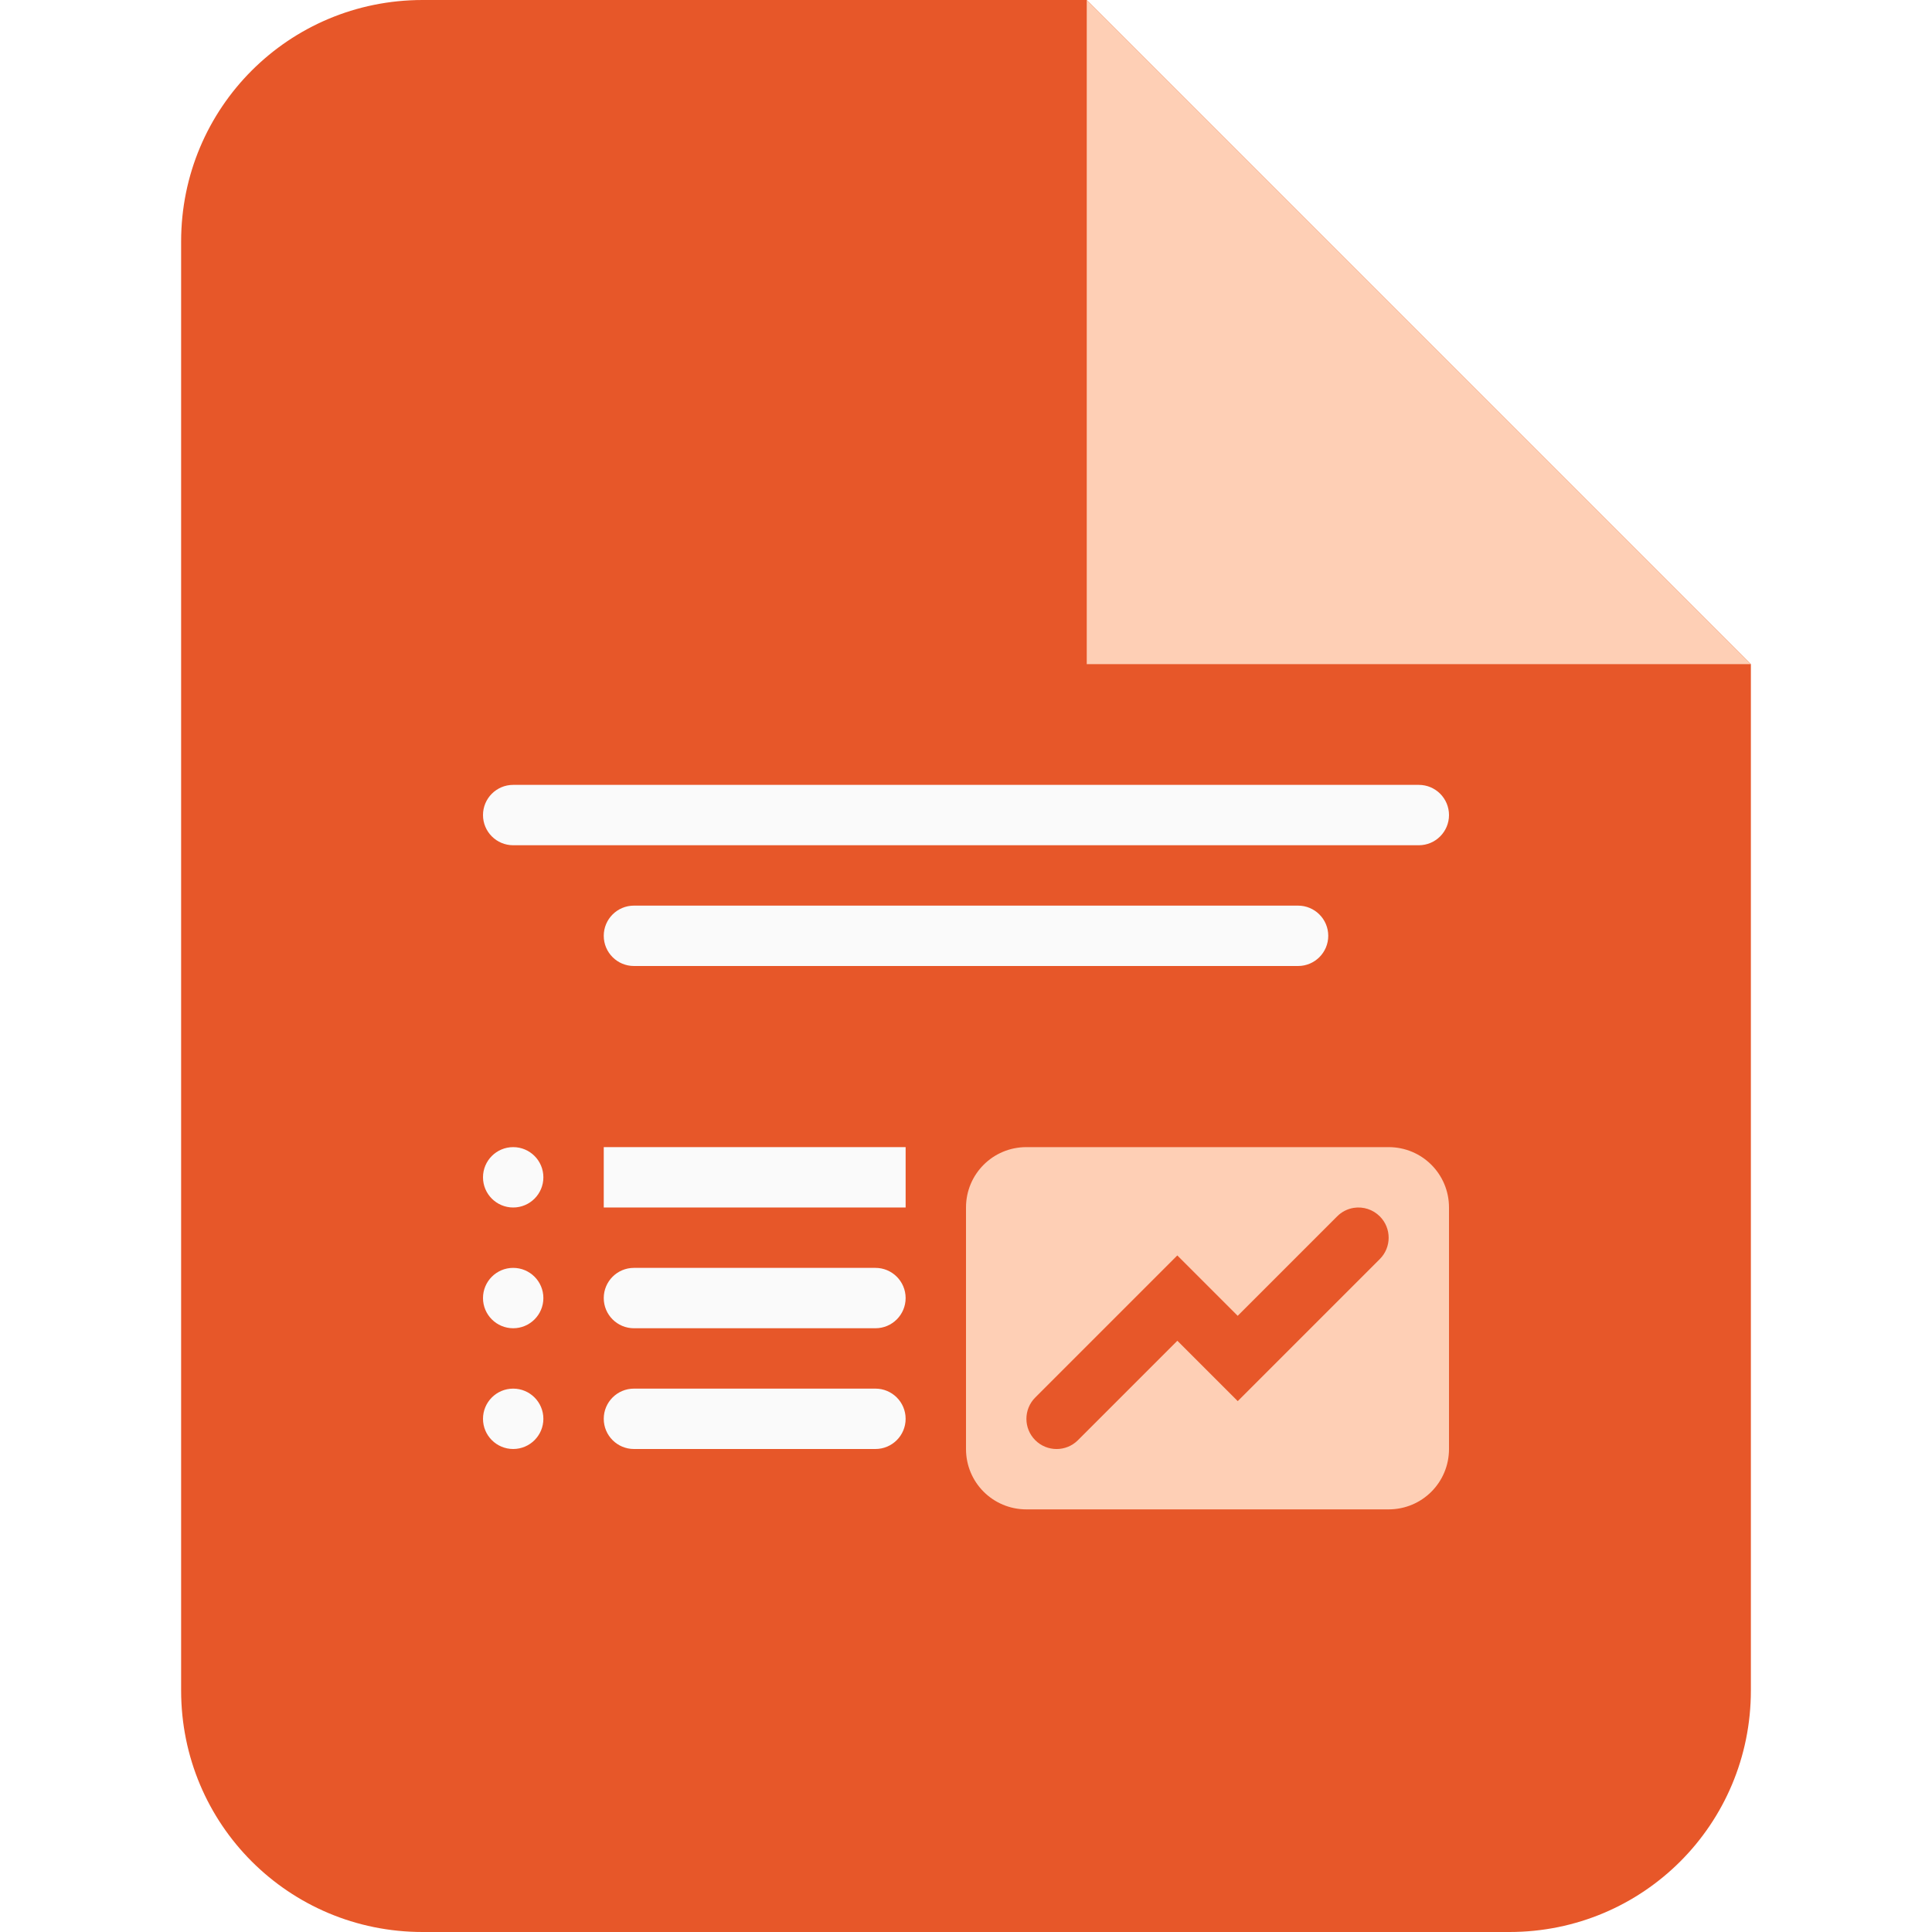
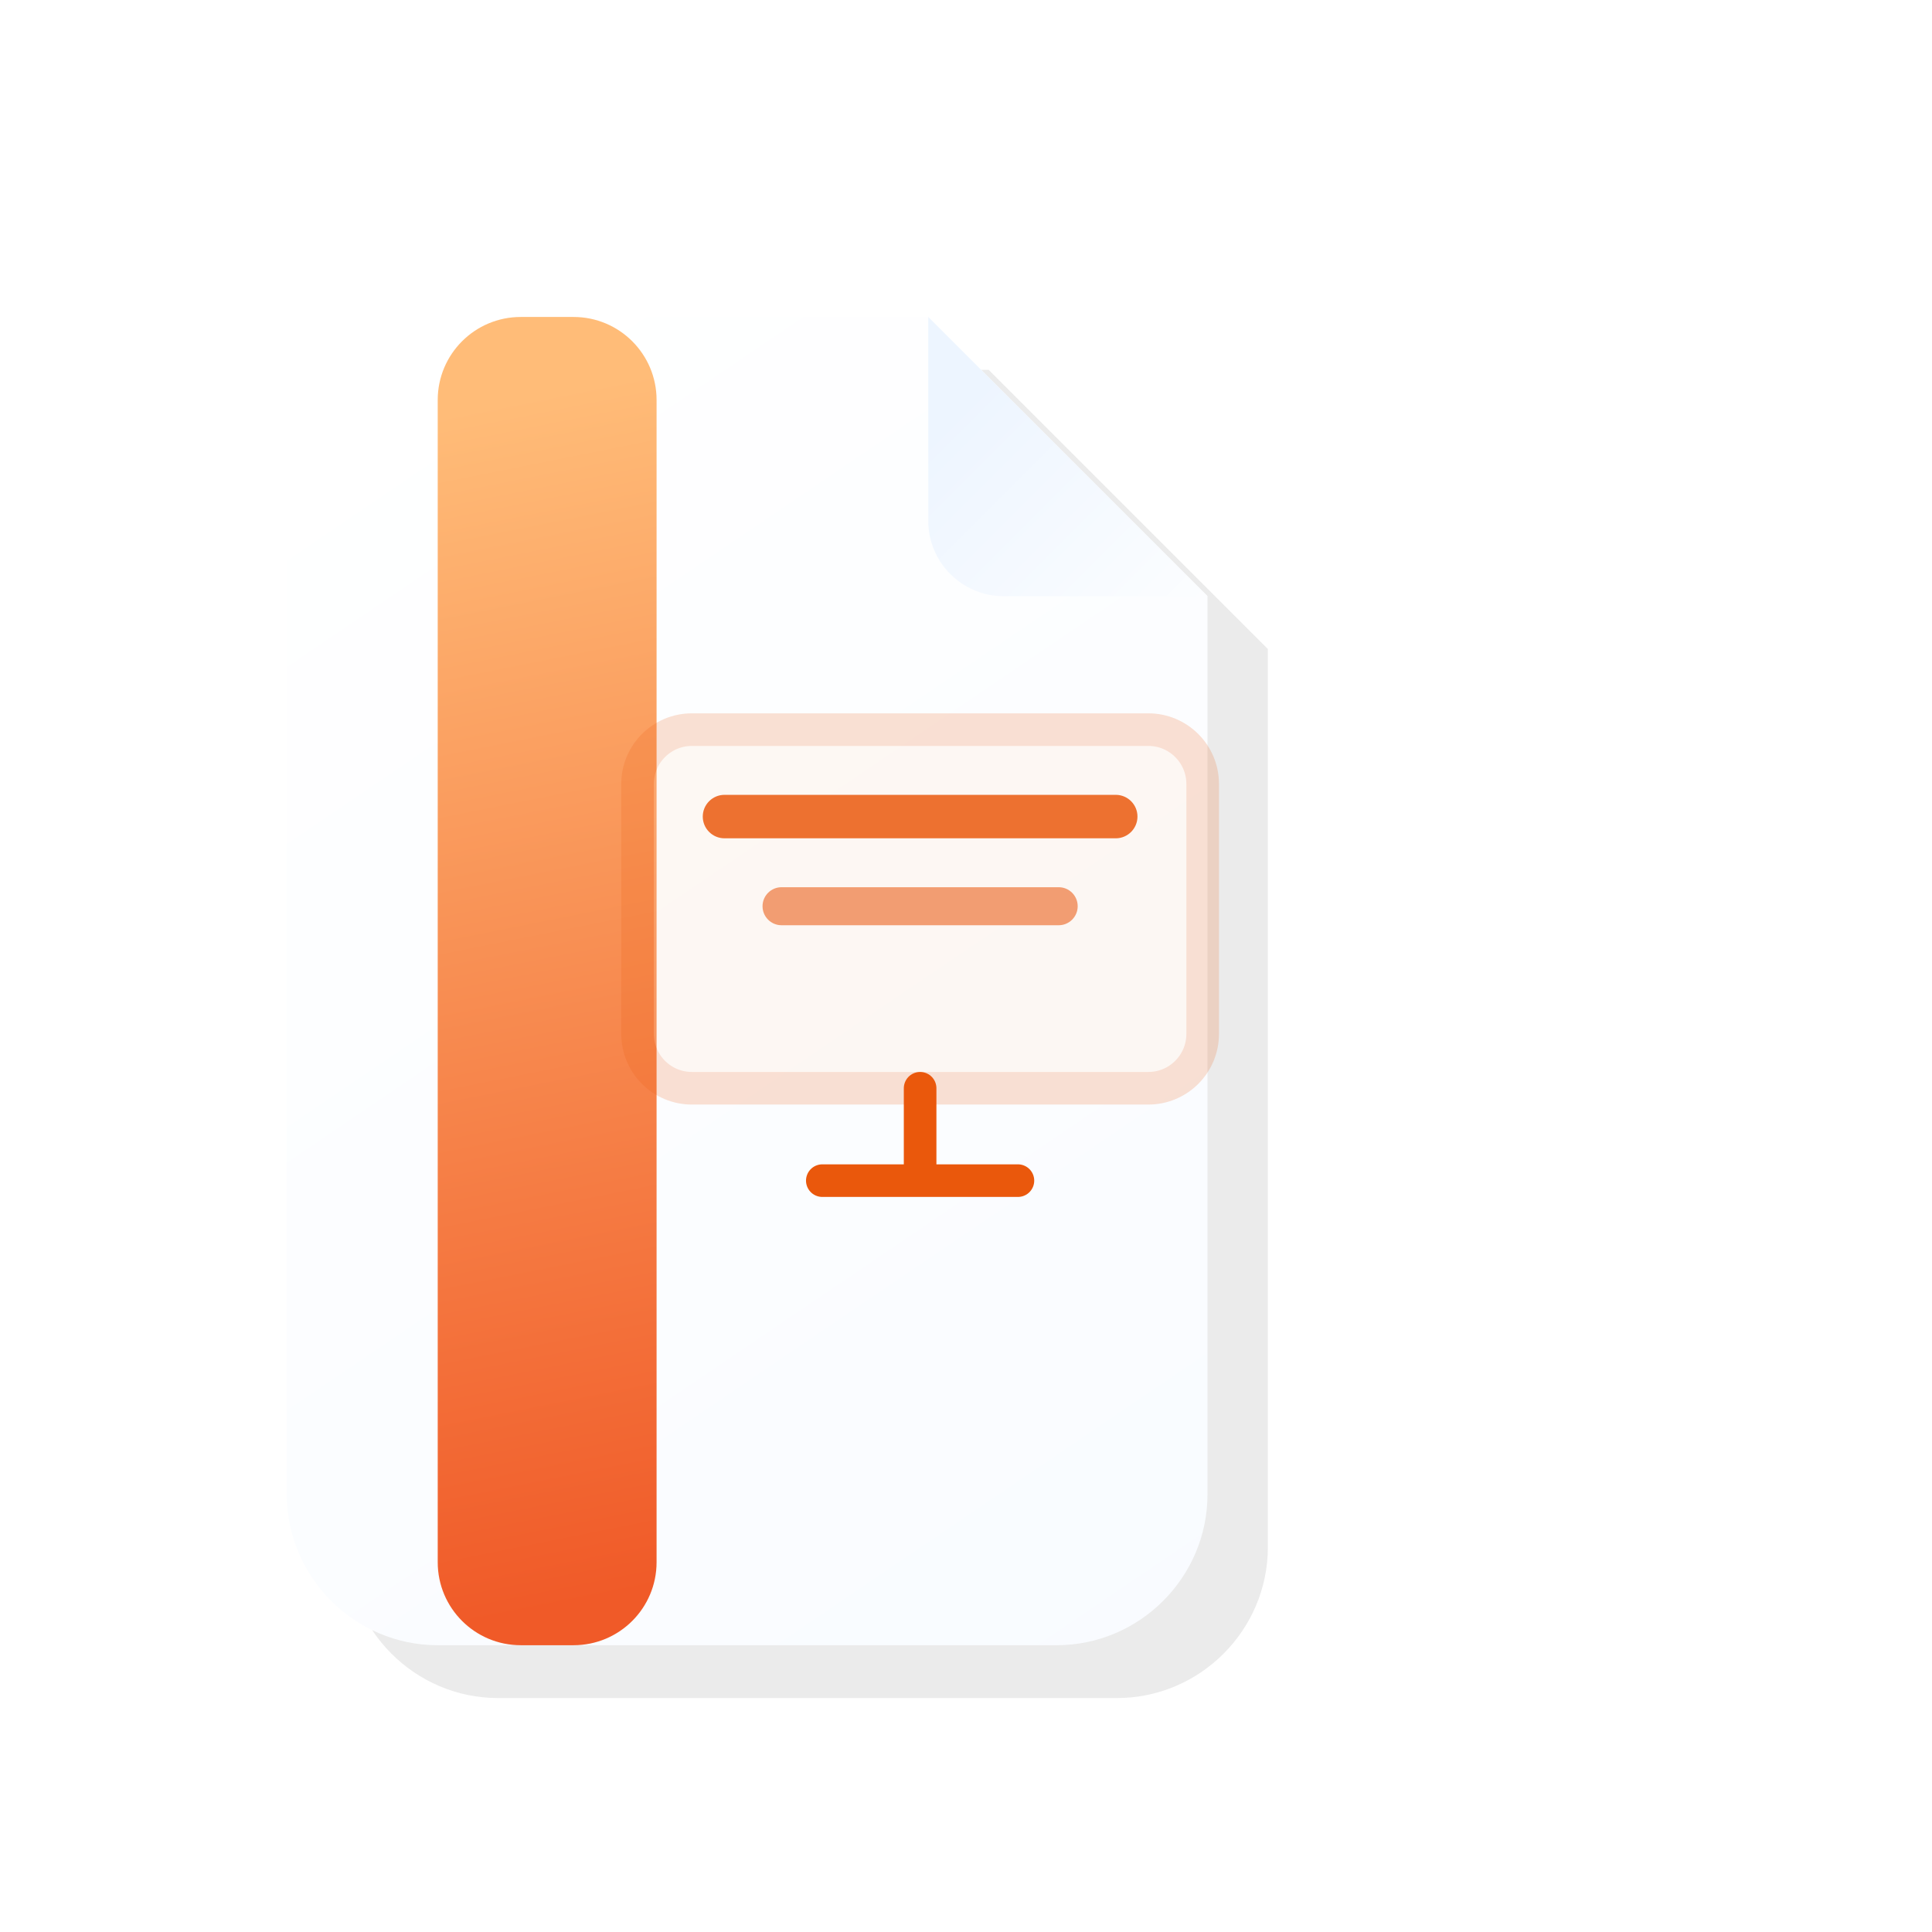
- <svg xmlns="http://www.w3.org/2000/svg" width="32" height="32" version="1.1" viewBox="0 0 32 32" xml:space="preserve">
-   <g fill-rule="evenodd" stroke-linecap="square">
-     <path d="m7 0c-2.216 0-4 1.784-4 4v24c0 2.216 1.784 4 4 4h18c2.216 0 4-1.784 4-4v-17l-11-11z" fill="#e75729" />
-     <g fill="#fafafa">
-       <rect x="8" y="13" width="16" height="1" ry=".5" />
-       <rect x="10" y="15" width="12" height="1" ry=".5" />
-       <circle cx="8.5" cy="19.5" r=".5" />
-       <circle cx="8.5" cy="21.5" r=".5" />
-       <circle cx="8.5" cy="23.5" r=".5" />
-       <rect x="10" y="19" width="5" height="1" rx="0" ry=".5" />
-       <rect x="10" y="21" width="5" height="1" ry=".5" />
-       <rect x="10" y="23" width="5" height="1" ry=".5" />
+ <svg xmlns="http://www.w3.org/2000/svg" width="512" height="512" viewBox="0 0 512 512">
+   <defs>
+     <linearGradient id="accent" x1="116" y1="110" x2="178" y2="420" gradientUnits="userSpaceOnUse">
+       <stop offset="0" stop-color="#FFBC78" />
+       <stop offset="1" stop-color="#F05A28" />
+     </linearGradient>
+     <linearGradient id="panel" x1="116" y1="84" x2="360" y2="444" gradientUnits="userSpaceOnUse">
+       <stop offset="0" stop-color="#ffffff" />
+       <stop offset="1" stop-color="#f8fbff" />
+     </linearGradient>
+     <linearGradient id="fold" x1="278" y1="84" x2="348" y2="154" gradientUnits="userSpaceOnUse">
+       <stop offset="0" stop-color="#edf5ff" />
+       <stop offset="1" stop-color="#ffffff" />
+     </linearGradient>
+   </defs>
+   <path d="M132 98h130l74 74v238c0 22-18 40-40 40H132c-22 0-40-18-40-40V138c0-22 18-40 40-40z" fill="#000000" opacity=".08" />
+   <path d="M116 84h130l74 74v238c0 22-18 40-40 40H116c-22 0-40-18-40-40V124c0-22 18-40 40-40z" fill="url(#panel)" />
+   <rect x="116" y="84" width="58" height="352" rx="22" fill="url(#accent)" />
+   <path d="M246 84v54c0 11.046 8.954 20 20 20h54z" fill="url(#fold)" />
+   <g transform="translate(48 58)">
+     <g transform="scale(.72)">
+       <g>
+         <rect x="168" y="188" width="208" height="132" rx="20" fill="#FFDDBB" opacity=".18" stroke="#EA580C" stroke-width="12" />
+         <rect x="192" y="212" width="160" height="16" rx="8" fill="#EA580C" opacity="0.84" />
+         <rect x="214" y="246" width="116" height="14" rx="7" fill="#EA580C" opacity="0.56" />
+         <path d="M272 320v34M236 354h72" fill="none" stroke="#EA580C" stroke-linecap="round" stroke-width="12" />
+       </g>
    </g>
-     <path d="m17 19c-0.554 0-1 0.446-1 1v4c0 0.554 0.446 1 1 1h6c0.554 0 1-0.446 1-1v-4c0-0.554-0.446-1-1-1h-6zm5.422 1.006a0.5 0.5 0 0 1 0.432 0.141 0.5 0.5 0 0 1 0 0.707l-2.353 2.353-1-1-1.647 1.647a0.5 0.5 0 0 1-0.707 0 0.5 0.5 0 0 1 0-0.707l2.353-2.353 1 1 1.647-1.647a0.5 0.5 0 0 1 0.275-0.141z" fill="#fecfb5" />
-     <path d="m18 0 11 11h-11z" fill="#fecfb5" fill-rule="evenodd" stroke-linecap="round" stroke-width="2" />
  </g>
</svg>
